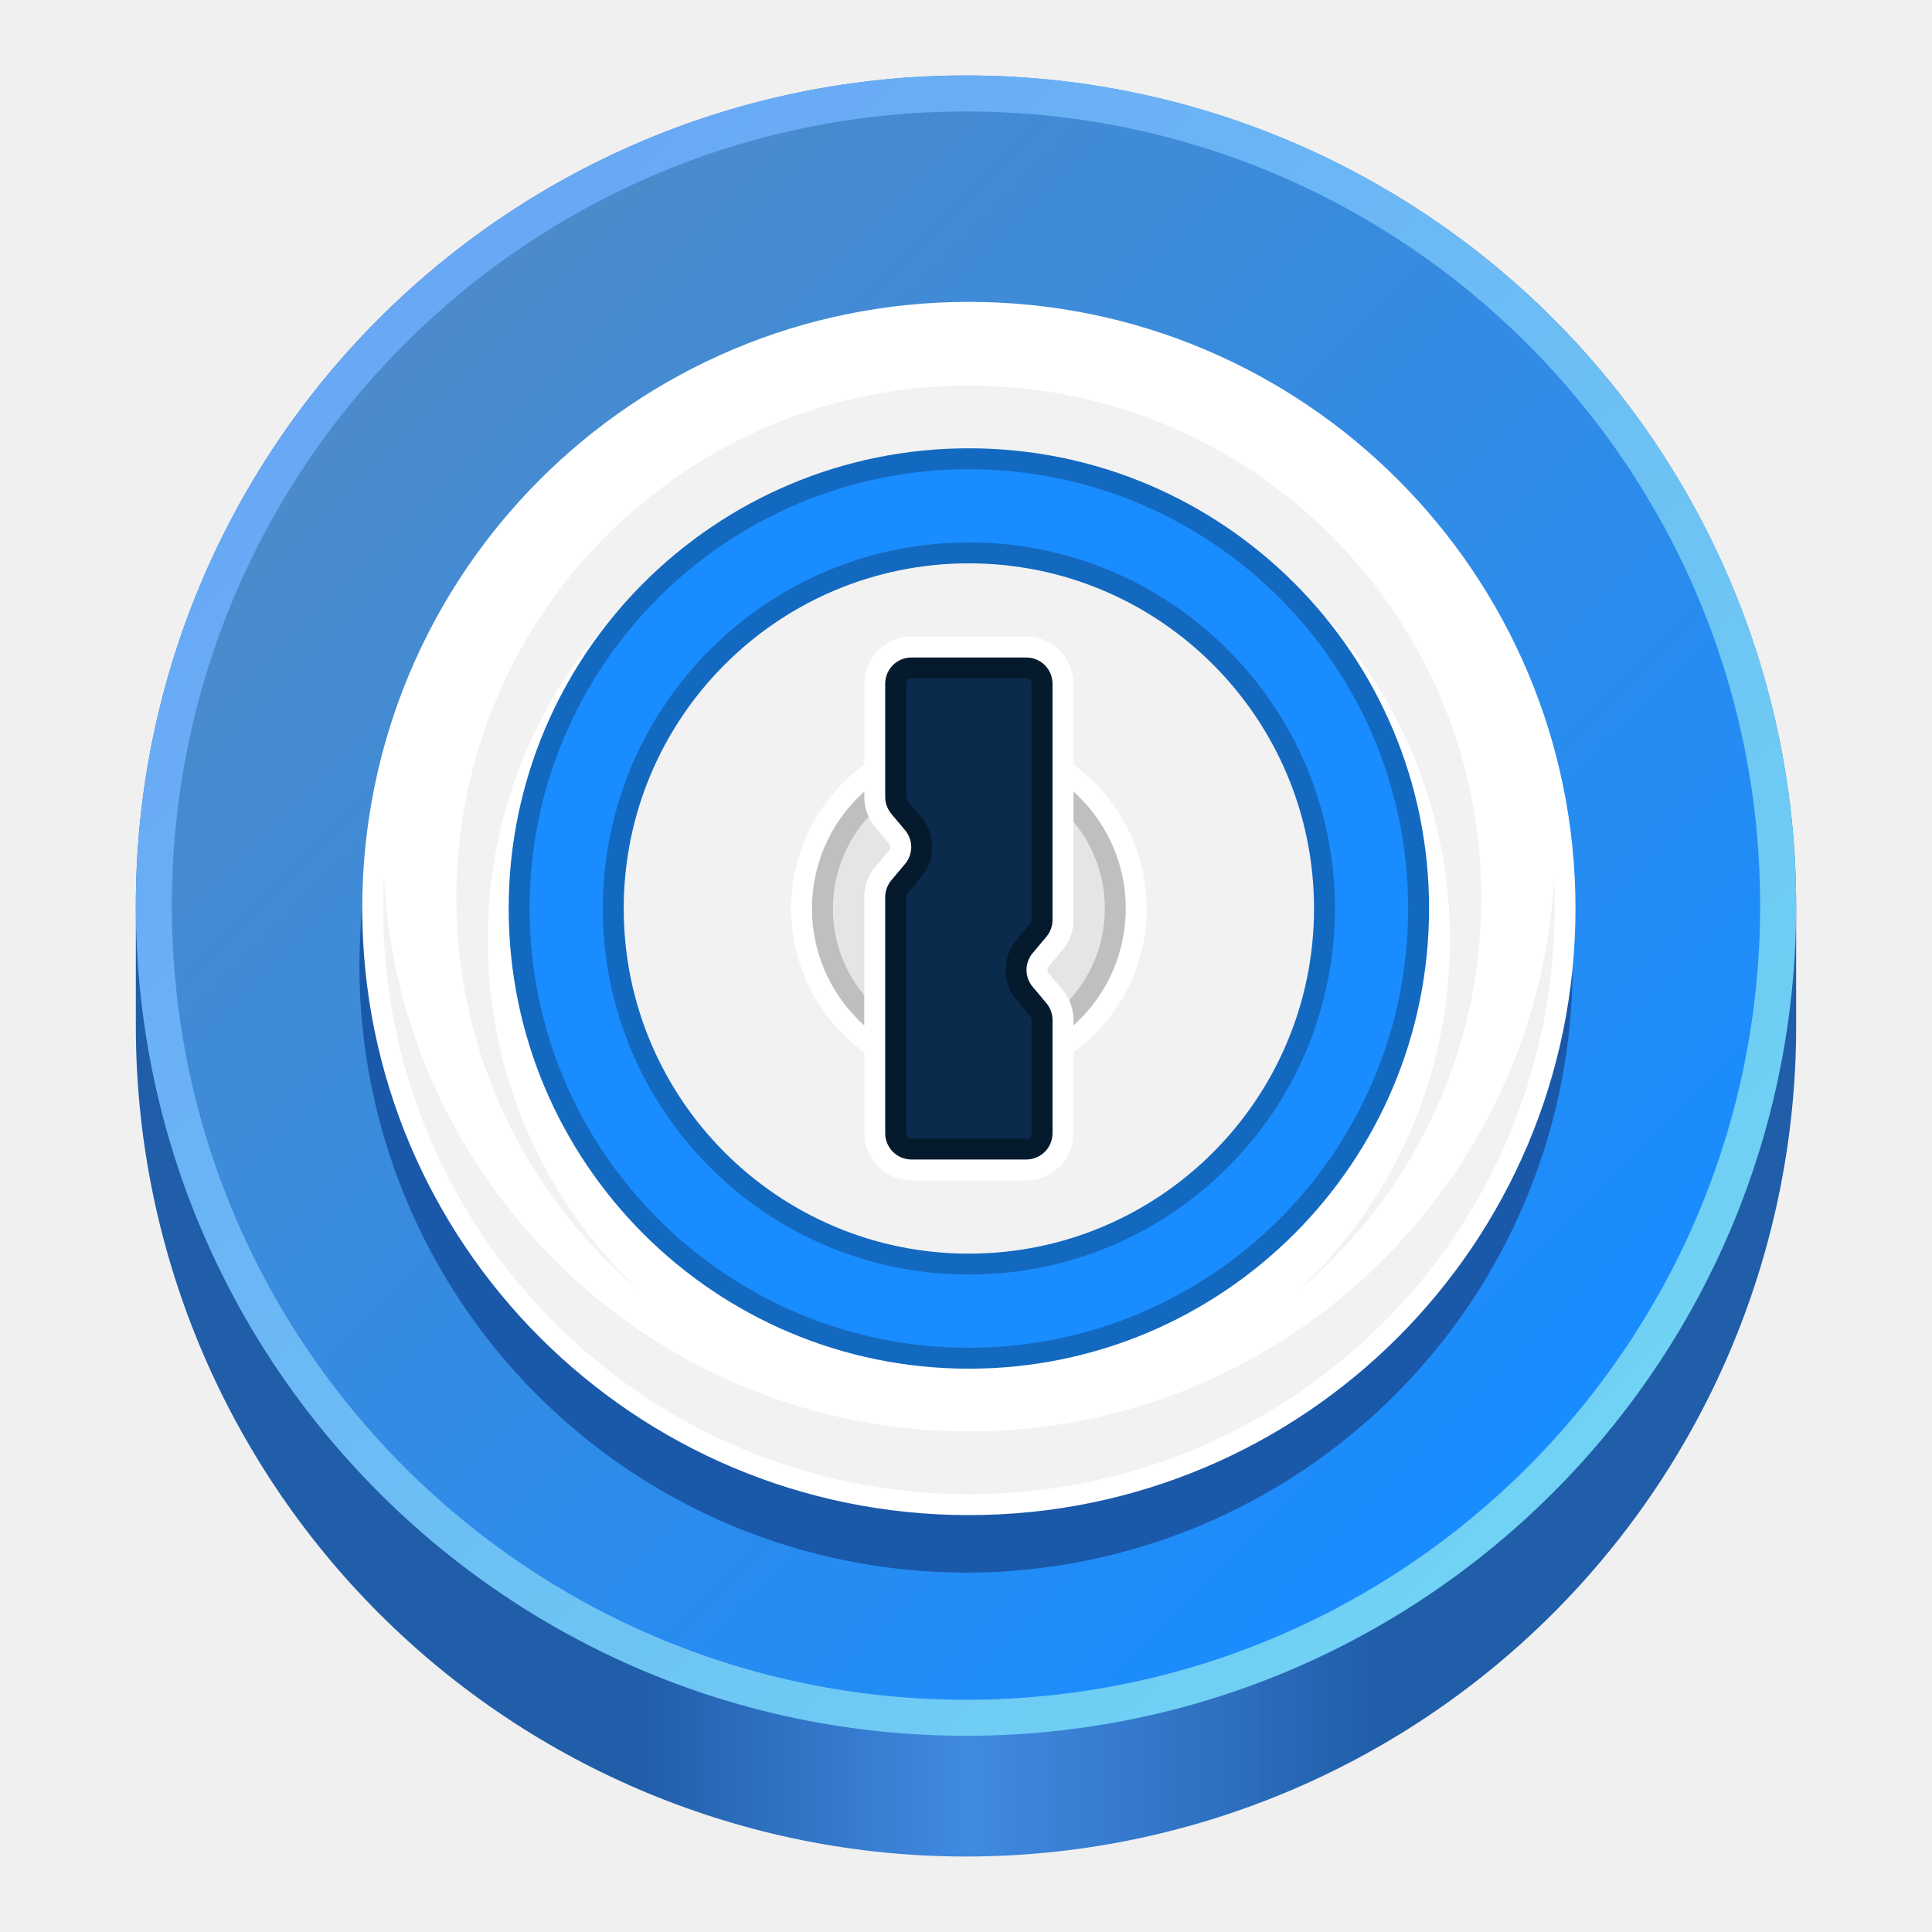
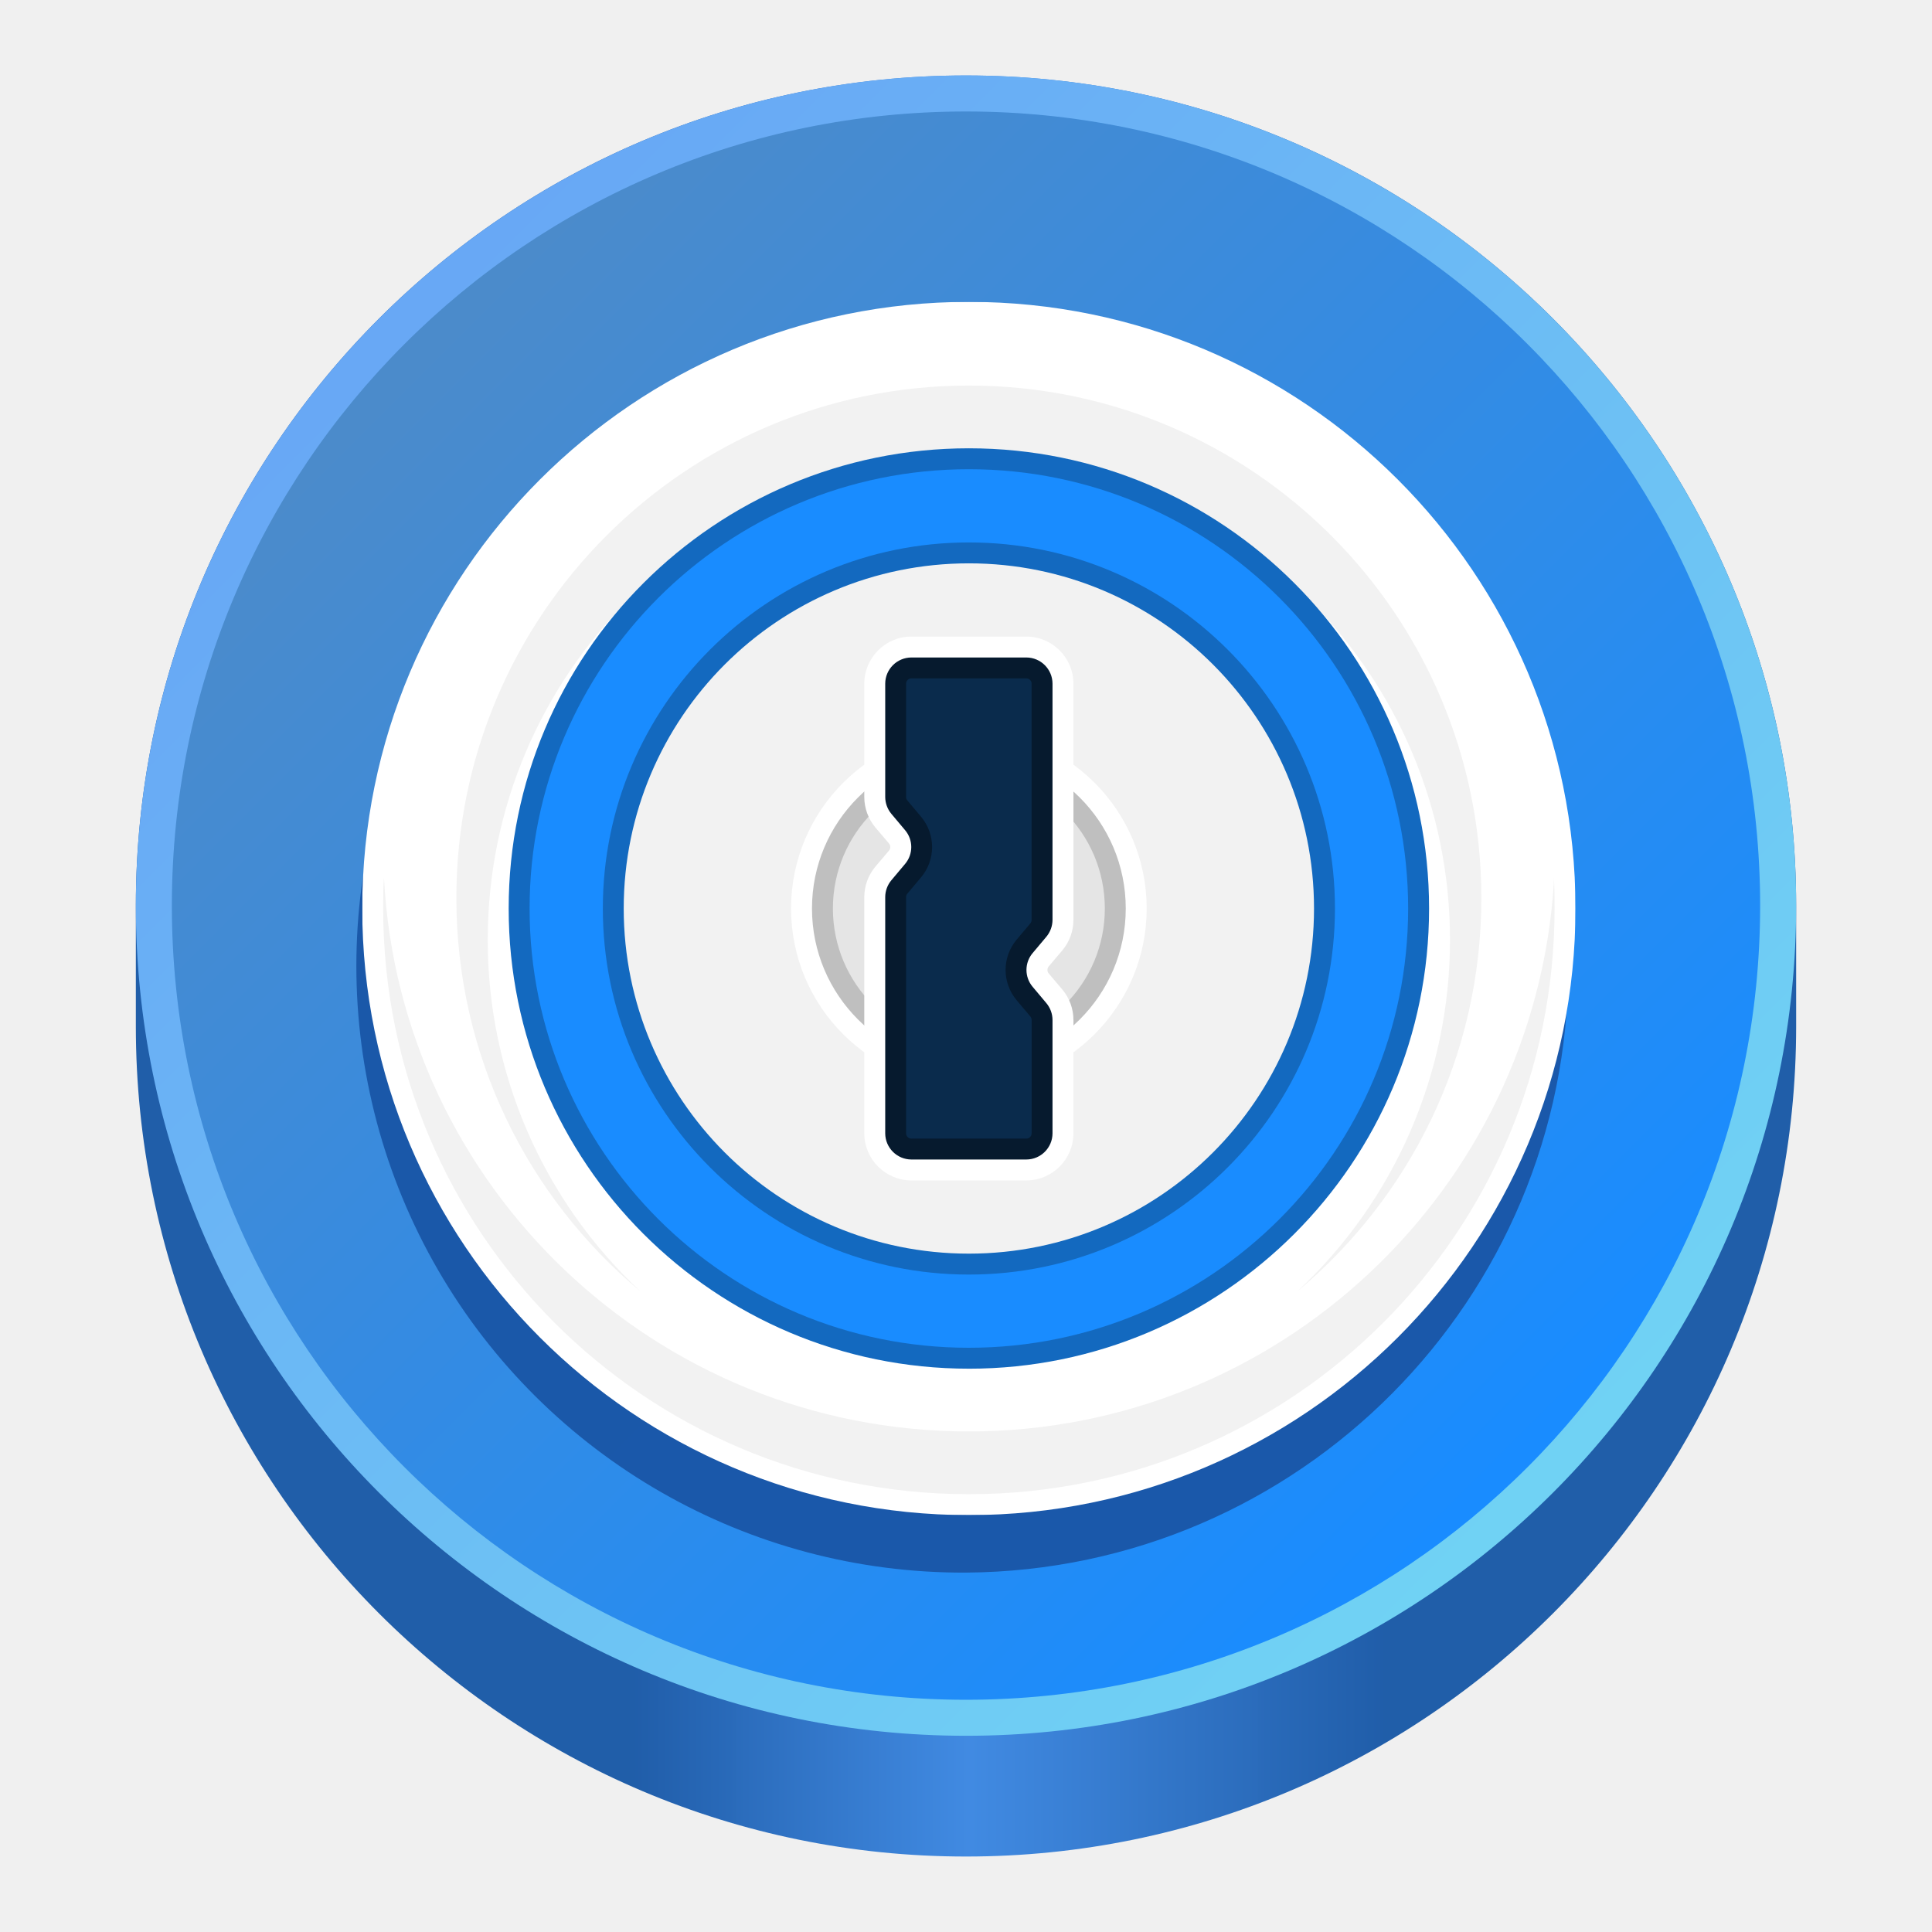
- <svg xmlns="http://www.w3.org/2000/svg" width="128" height="128" viewBox="0 0 128 128" fill="none">
-   <path d="M64 5C49.413 5 35.424 10.795 25.109 21.109C14.795 31.424 9 45.413 9 60V68C9 82.587 14.795 96.576 25.109 106.891C35.424 117.205 49.413 123 64 123C78.587 123 92.576 117.205 102.891 106.891C113.205 96.576 119 82.587 119 68V60C119 45.413 113.205 31.424 102.891 21.109C92.576 10.795 78.587 5 64 5Z" fill="url(#paint0_linear_13_28)" />
-   <path d="M64 115C94.376 115 119 90.376 119 60C119 29.624 94.376 5 64 5C33.624 5 9 29.624 9 60C9 90.376 33.624 115 64 115Z" fill="url(#paint1_linear_13_28)" />
-   <path d="M64 112.614C93.058 112.614 116.614 89.058 116.614 60C116.614 30.942 93.058 7.386 64 7.386C34.942 7.386 11.386 30.942 11.386 60C11.386 89.058 34.942 112.614 64 112.614Z" fill="url(#paint2_linear_13_28)" />
-   <path d="M64 23.811C58.722 23.811 53.496 24.85 48.62 26.87C43.744 28.889 39.313 31.85 35.582 35.582C31.85 39.313 28.889 43.744 26.87 48.62C24.85 53.496 23.811 58.722 23.811 64C23.811 69.278 24.85 74.504 26.87 79.38C28.889 84.256 31.85 88.686 35.582 92.418C39.313 96.15 43.744 99.111 48.62 101.13C53.496 103.15 58.722 104.19 64 104.189C69.278 104.19 74.504 103.15 79.38 101.13C84.256 99.111 88.686 96.15 92.418 92.418C96.15 88.686 99.111 84.256 101.13 79.38C103.15 74.504 104.19 69.278 104.189 64C104.19 58.722 103.15 53.496 101.13 48.62C99.111 43.744 96.15 39.313 92.418 35.582C88.686 31.85 84.256 28.889 79.38 26.87C74.504 24.85 69.278 23.811 64 23.811ZM53.322 44.242C54.729 43.994 56.179 44.25 57.416 44.965L84.758 60.75C85.681 61.283 86.448 62.05 86.982 62.974C87.515 63.898 87.796 64.945 87.796 66.012C87.796 67.078 87.515 68.126 86.982 69.049C86.448 69.973 85.681 70.74 84.758 71.273L57.416 87.059C56.492 87.592 55.445 87.872 54.378 87.872C53.312 87.872 52.264 87.591 51.341 87.058C50.417 86.525 49.65 85.758 49.117 84.835C48.584 83.911 48.303 82.863 48.303 81.797V50.227C48.303 48.798 48.806 47.415 49.724 46.321C50.641 45.227 51.916 44.49 53.322 44.242Z" fill="#1A58A8" fill-opacity="0.973" />
-   <g clip-path="url(#clip0_13_28)">
-     <path d="M64.19 100.38C86.386 100.38 104.38 82.386 104.38 60.19C104.38 37.994 86.386 20 64.19 20C41.994 20 24 37.994 24 60.19C24 82.386 41.994 100.38 64.19 100.38Z" fill="white" />
-     <path d="M64.19 21.386C43.454 21.386 26.52 37.644 25.438 58.111C25.446 79.921 42.796 97.608 64.19 97.608C85.584 97.608 102.933 79.921 102.942 58.111C101.859 37.644 84.926 21.386 64.19 21.386Z" fill="white" />
-     <path d="M64.19 98.994C42.735 98.994 25.386 81.645 25.386 60.19C25.386 59.471 25.386 58.804 25.438 58.137C26.494 78.596 43.454 94.837 64.19 94.837C84.753 94.837 101.608 78.812 102.942 58.579V58.137C102.994 58.804 102.994 59.471 102.994 60.19C102.994 81.645 85.645 98.994 64.19 98.994ZM64.19 25.544C45.437 25.544 30.236 40.745 30.236 59.497C30.236 69.978 34.983 79.341 42.441 85.569C39.241 82.59 36.691 78.984 34.948 74.975C33.206 70.965 32.31 66.64 32.315 62.269C32.315 44.668 46.589 30.394 64.19 30.394C81.79 30.394 96.065 44.668 96.065 62.269C96.07 66.64 95.174 70.965 93.431 74.975C91.689 78.984 89.139 82.59 85.939 85.569C93.397 79.341 98.144 69.978 98.144 59.497C98.144 40.745 82.942 25.544 64.19 25.544Z" fill="#F2F2F2" />
-     <path d="M64.19 90.679C81.028 90.679 94.679 77.029 94.679 60.19C94.679 43.351 81.028 29.701 64.19 29.701C47.351 29.701 33.701 43.351 33.701 60.19C33.701 77.029 47.351 90.679 64.19 90.679Z" fill="#1369BF" />
-     <path d="M64.19 89.293C80.263 89.293 93.293 76.263 93.293 60.19C93.293 44.117 80.263 31.087 64.19 31.087C48.117 31.087 35.087 44.117 35.087 60.19C35.087 76.263 48.117 89.293 64.19 89.293Z" fill="#198CFF" />
-     <path d="M64.19 84.443C77.584 84.443 88.443 73.584 88.443 60.19C88.443 46.796 77.584 35.937 64.19 35.937C50.796 35.937 39.938 46.796 39.938 60.19C39.938 73.584 50.796 84.443 64.19 84.443Z" fill="#1369BF" />
-     <path d="M64.19 83.057C76.819 83.057 87.057 72.819 87.057 60.19C87.057 47.561 76.819 37.323 64.19 37.323C51.561 37.323 41.323 47.561 41.323 60.19C41.323 72.819 51.561 83.057 64.19 83.057Z" fill="#F2F2F2" />
-     <path d="M64.19 71.97C70.696 71.97 75.97 66.696 75.97 60.19C75.97 53.684 70.696 48.41 64.19 48.41C57.684 48.41 52.41 53.684 52.41 60.19C52.41 66.696 57.684 71.97 64.19 71.97Z" fill="white" />
-     <path d="M64.19 70.584C69.93 70.584 74.584 65.93 74.584 60.19C74.584 54.45 69.93 49.796 64.19 49.796C58.45 49.796 53.796 54.45 53.796 60.19C53.796 65.93 58.45 70.584 64.19 70.584Z" fill="#BFBFBF" />
-     <path d="M64.19 69.198C69.165 69.198 73.198 65.165 73.198 60.19C73.198 55.215 69.165 51.182 64.19 51.182C59.215 51.182 55.182 55.215 55.182 60.19C55.182 65.165 59.215 69.198 64.19 69.198Z" fill="#E5E5E5" />
-     <path d="M60.379 78.206C59.553 78.204 58.761 77.875 58.177 77.29C57.592 76.706 57.263 75.914 57.261 75.088V59.436C57.261 58.702 57.519 57.991 57.988 57.427L58.907 56.344C58.957 56.28 58.984 56.201 58.984 56.119C58.984 56.037 58.957 55.958 58.907 55.894L57.988 54.811C57.519 54.247 57.261 53.536 57.261 52.802V45.292C57.263 44.466 57.592 43.674 58.177 43.09C58.761 42.505 59.553 42.176 60.379 42.174H68.001C68.828 42.176 69.619 42.505 70.204 43.09C70.788 43.674 71.117 44.466 71.119 45.292V60.944C71.119 61.678 70.862 62.389 70.392 62.953L69.474 64.036C69.423 64.1 69.396 64.179 69.396 64.261C69.396 64.343 69.423 64.422 69.474 64.486L70.392 65.569C70.862 66.133 71.119 66.844 71.119 67.578V75.088C71.117 75.914 70.788 76.706 70.204 77.29C69.619 77.875 68.828 78.204 68.001 78.206H60.379Z" fill="white" />
-     <path d="M60.379 43.56H68.001C68.46 43.562 68.899 43.745 69.224 44.069C69.548 44.394 69.731 44.833 69.733 45.292V60.944C69.732 61.352 69.588 61.747 69.326 62.061L68.417 63.144C68.153 63.456 68.008 63.852 68.008 64.261C68.008 64.67 68.153 65.066 68.417 65.378L69.326 66.461C69.588 66.775 69.732 67.17 69.733 67.578V75.088C69.731 75.547 69.548 75.986 69.224 76.31C68.899 76.635 68.46 76.818 68.001 76.82H60.379C59.92 76.818 59.481 76.635 59.156 76.31C58.832 75.986 58.649 75.547 58.647 75.088V59.436C58.648 59.028 58.792 58.633 59.054 58.319L59.963 57.236C60.227 56.924 60.372 56.528 60.372 56.119C60.372 55.71 60.227 55.314 59.963 55.002L59.054 53.919C58.792 53.605 58.648 53.21 58.647 52.802V45.292C58.649 44.833 58.832 44.394 59.156 44.069C59.481 43.745 59.92 43.562 60.379 43.56Z" fill="#061A2E" />
-     <path d="M60.379 75.434C60.287 75.434 60.199 75.398 60.134 75.333C60.069 75.268 60.032 75.18 60.032 75.088V59.436C60.03 59.354 60.058 59.274 60.11 59.211L61.028 58.12C61.498 57.559 61.755 56.85 61.755 56.119C61.755 55.388 61.498 54.679 61.028 54.118L60.11 53.027C60.058 52.964 60.03 52.884 60.032 52.802V45.292C60.032 45.2 60.069 45.112 60.134 45.047C60.199 44.982 60.287 44.946 60.379 44.946H68.001C68.093 44.946 68.181 44.982 68.246 45.047C68.311 45.112 68.347 45.2 68.347 45.292V60.944C68.35 61.026 68.322 61.106 68.27 61.169L67.351 62.26C66.882 62.821 66.625 63.529 66.625 64.261C66.625 64.993 66.882 65.701 67.351 66.262L68.27 67.353C68.322 67.416 68.35 67.496 68.347 67.578V75.088C68.347 75.18 68.311 75.268 68.246 75.333C68.181 75.398 68.093 75.434 68.001 75.434H60.379Z" fill="#0A2B4C" />
+ <svg xmlns="http://www.w3.org/2000/svg" width="128" height="128" fill="none" viewBox="0 0 128 128">
+   <path fill="url(#a)" d="M64 5A55 55 0 0 0 9 60v8a55 55 0 0 0 110 0v-8A55 55 0 0 0 64 5" />
+   <path fill="url(#b)" d="M64 115c30.376 0 55-24.624 55-55S94.376 5 64 5 9 29.624 9 60s24.624 55 55 55" />
+   <path fill="url(#c)" d="M64 112.614c29.058 0 52.614-23.556 52.614-52.614S93.058 7.386 64 7.386 11.386 30.942 11.386 60 34.942 112.614 64 112.614" />
+   <path fill="#1a58a8" fill-opacity=".973" d="M64 23.81a40.19 40.19 0 1 0 0 80.379 40.19 40.19 0 0 0 0-80.378M53.322 44.243a6.08 6.08 0 0 1 4.094.723L84.758 60.75a6.077 6.077 0 0 1 0 10.523L57.416 87.06a6.077 6.077 0 0 1-9.113-5.262v-31.57a6.076 6.076 0 0 1 5.02-5.985" />
+   <mask id="d" width="81" height="81" x="24" y="20" maskUnits="userSpaceOnUse" style="mask-type:luminance">
+     <path fill="#fff" d="M24 20h80.38v80.38H24z" />
+   </mask>
+   <g mask="url(#d)">
+     <path fill="#fff" d="M64.19 100.38c22.196 0 40.19-17.994 40.19-40.19S86.386 20 64.19 20 24 37.994 24 60.19s17.994 40.19 40.19 40.19" />
+     <path fill="#fff" d="M64.19 21.386c-20.735 0-37.67 16.258-38.751 36.725.008 21.81 17.356 39.497 38.752 39.497 21.394 0 38.742-17.687 38.751-39.497-1.083-20.467-18.015-36.725-38.751-36.725" />
+     <path fill="#f2f2f2" d="M64.19 98.994c-21.455 0-38.804-17.35-38.804-38.804 0-.719 0-1.386.052-2.053 1.056 20.459 18.016 36.7 38.752 36.7 20.563 0 37.418-16.025 38.752-36.258v-.442c.052.667.052 1.334.052 2.053 0 21.455-17.35 38.804-38.804 38.804m0-73.45c-18.753 0-33.954 15.2-33.954 33.953 0 10.48 4.747 19.844 12.205 26.072a31.78 31.78 0 0 1-10.126-23.3c0-17.6 14.274-31.875 31.875-31.875s31.875 14.274 31.875 31.875a31.78 31.78 0 0 1-10.126 23.3c7.458-6.228 12.205-15.591 12.205-26.072 0-18.752-15.202-33.953-33.954-33.953" />
+     <path fill="#1369bf" d="M64.19 90.68c16.84 0 30.49-13.651 30.49-30.49S81.028 29.701 64.19 29.701s-30.489 13.65-30.489 30.49c0 16.838 13.65 30.488 30.49 30.488" />
+     <path fill="#198cff" d="M64.19 89.293c16.073 0 29.103-13.03 29.103-29.103S80.263 31.087 64.19 31.087 35.087 44.117 35.087 60.19s13.03 29.103 29.103 29.103" />
+     <path fill="#1369bf" d="M64.19 84.443c13.395 0 24.254-10.859 24.254-24.253S77.584 35.938 64.19 35.938c-13.393 0-24.251 10.858-24.251 24.252S50.796 84.443 64.19 84.443" />
+     <path fill="#f2f2f2" d="M64.19 83.057c12.63 0 22.867-10.238 22.867-22.867S76.82 37.323 64.19 37.323 41.323 47.561 41.323 60.19 51.561 83.057 64.19 83.057" />
+     <path fill="#fff" d="M64.19 71.97c6.506 0 11.78-5.274 11.78-11.78s-5.274-11.78-11.78-11.78-11.78 5.274-11.78 11.78 5.274 11.78 11.78 11.78" />
+     <path fill="#bfbfbf" d="M64.19 70.584c5.74 0 10.394-4.654 10.394-10.394S69.93 49.796 64.19 49.796 53.796 54.449 53.796 60.19c0 5.74 4.653 10.394 10.394 10.394" />
+     <path fill="#e5e5e5" d="M64.19 69.198a9.008 9.008 0 1 0 0-18.016 9.008 9.008 0 0 0 0 18.016" />
+     <path fill="#fff" d="M60.379 78.206a3.126 3.126 0 0 1-3.118-3.118V59.437c0-.735.258-1.446.727-2.01l.919-1.083a.364.364 0 0 0 0-.45l-.92-1.083a3.15 3.15 0 0 1-.726-2.01v-7.509a3.127 3.127 0 0 1 3.118-3.118h7.62a3.127 3.127 0 0 1 3.119 3.118v15.652c0 .734-.257 1.445-.727 2.01l-.918 1.082a.364.364 0 0 0 0 .45l.918 1.083c.47.564.727 1.275.727 2.01v7.509A3.127 3.127 0 0 1 68 78.206z" />
+     <path fill="#061a2e" d="M60.38 43.56H68a1.74 1.74 0 0 1 1.732 1.732v15.651a1.76 1.76 0 0 1-.407 1.118l-.91 1.083a1.73 1.73 0 0 0 0 2.234l.91 1.083c.262.314.406.709.407 1.117v7.51A1.74 1.74 0 0 1 68 76.82h-7.62a1.74 1.74 0 0 1-1.732-1.732V59.436a1.75 1.75 0 0 1 .407-1.117l.91-1.083a1.73 1.73 0 0 0 0-2.234l-.91-1.083a1.76 1.76 0 0 1-.407-1.117v-7.51a1.74 1.74 0 0 1 1.731-1.732" />
+     <path fill="#0a2b4c" d="M60.38 75.434a.347.347 0 0 1-.348-.346V59.436a.34.34 0 0 1 .078-.225l.918-1.091a3.12 3.12 0 0 0 0-4.002l-.918-1.091a.34.34 0 0 1-.078-.226v-7.51a.347.347 0 0 1 .347-.346H68a.347.347 0 0 1 .346.347v15.651a.34.34 0 0 1-.077.226l-.919 1.09a3.12 3.12 0 0 0 0 4.003l.92 1.091a.34.34 0 0 1 .077.225v7.51a.345.345 0 0 1-.347.346z" />
  </g>
  <defs>
-     <linearGradient id="paint0_linear_13_28" x1="9" y1="64" x2="119" y2="64" gradientUnits="userSpaceOnUse">
-       <stop stop-color="#1A59A7" stop-opacity="0.973" />
-       <stop offset="0.301" stop-color="#1A59A7" stop-opacity="0.973" />
-       <stop offset="0.502" stop-color="#3B87E2" stop-opacity="0.965" />
-       <stop offset="0.751" stop-color="#1A59A7" stop-opacity="0.973" />
-       <stop offset="1" stop-color="#1A59A7" stop-opacity="0.973" />
+     <linearGradient id="a" x1="9" x2="119" y1="64" y2="64" gradientUnits="userSpaceOnUse">
+       <stop stop-color="#1a59a7" stop-opacity=".973" />
+       <stop offset=".301" stop-color="#1a59a7" stop-opacity=".973" />
+       <stop offset=".502" stop-color="#3b87e2" stop-opacity=".965" />
+       <stop offset=".751" stop-color="#1a59a7" stop-opacity=".973" />
+       <stop offset="1" stop-color="#1a59a7" stop-opacity=".973" />
    </linearGradient>
-     <linearGradient id="paint1_linear_13_28" x1="25.346" y1="22.674" x2="101.579" y2="98.907" gradientUnits="userSpaceOnUse">
-       <stop stop-color="#68A8F5" />
-       <stop offset="1" stop-color="#70D2F4" />
+     <linearGradient id="b" x1="25.346" x2="101.579" y1="22.674" y2="98.907" gradientUnits="userSpaceOnUse">
+       <stop stop-color="#68a8f5" />
+       <stop offset="1" stop-color="#70d2f4" />
    </linearGradient>
-     <linearGradient id="paint2_linear_13_28" x1="27.023" y1="24.293" x2="99.949" y2="97.22" gradientUnits="userSpaceOnUse">
-       <stop stop-color="#4B8BCB" />
-       <stop offset="1" stop-color="#198CFF" />
+     <linearGradient id="c" x1="27.023" x2="99.949" y1="24.293" y2="97.22" gradientUnits="userSpaceOnUse">
+       <stop stop-color="#4b8bcb" />
+       <stop offset="1" stop-color="#198cff" />
    </linearGradient>
-     <clipPath id="clip0_13_28">
-       <rect width="80.38" height="80.38" fill="white" transform="translate(24 20)" />
-     </clipPath>
  </defs>
</svg>
